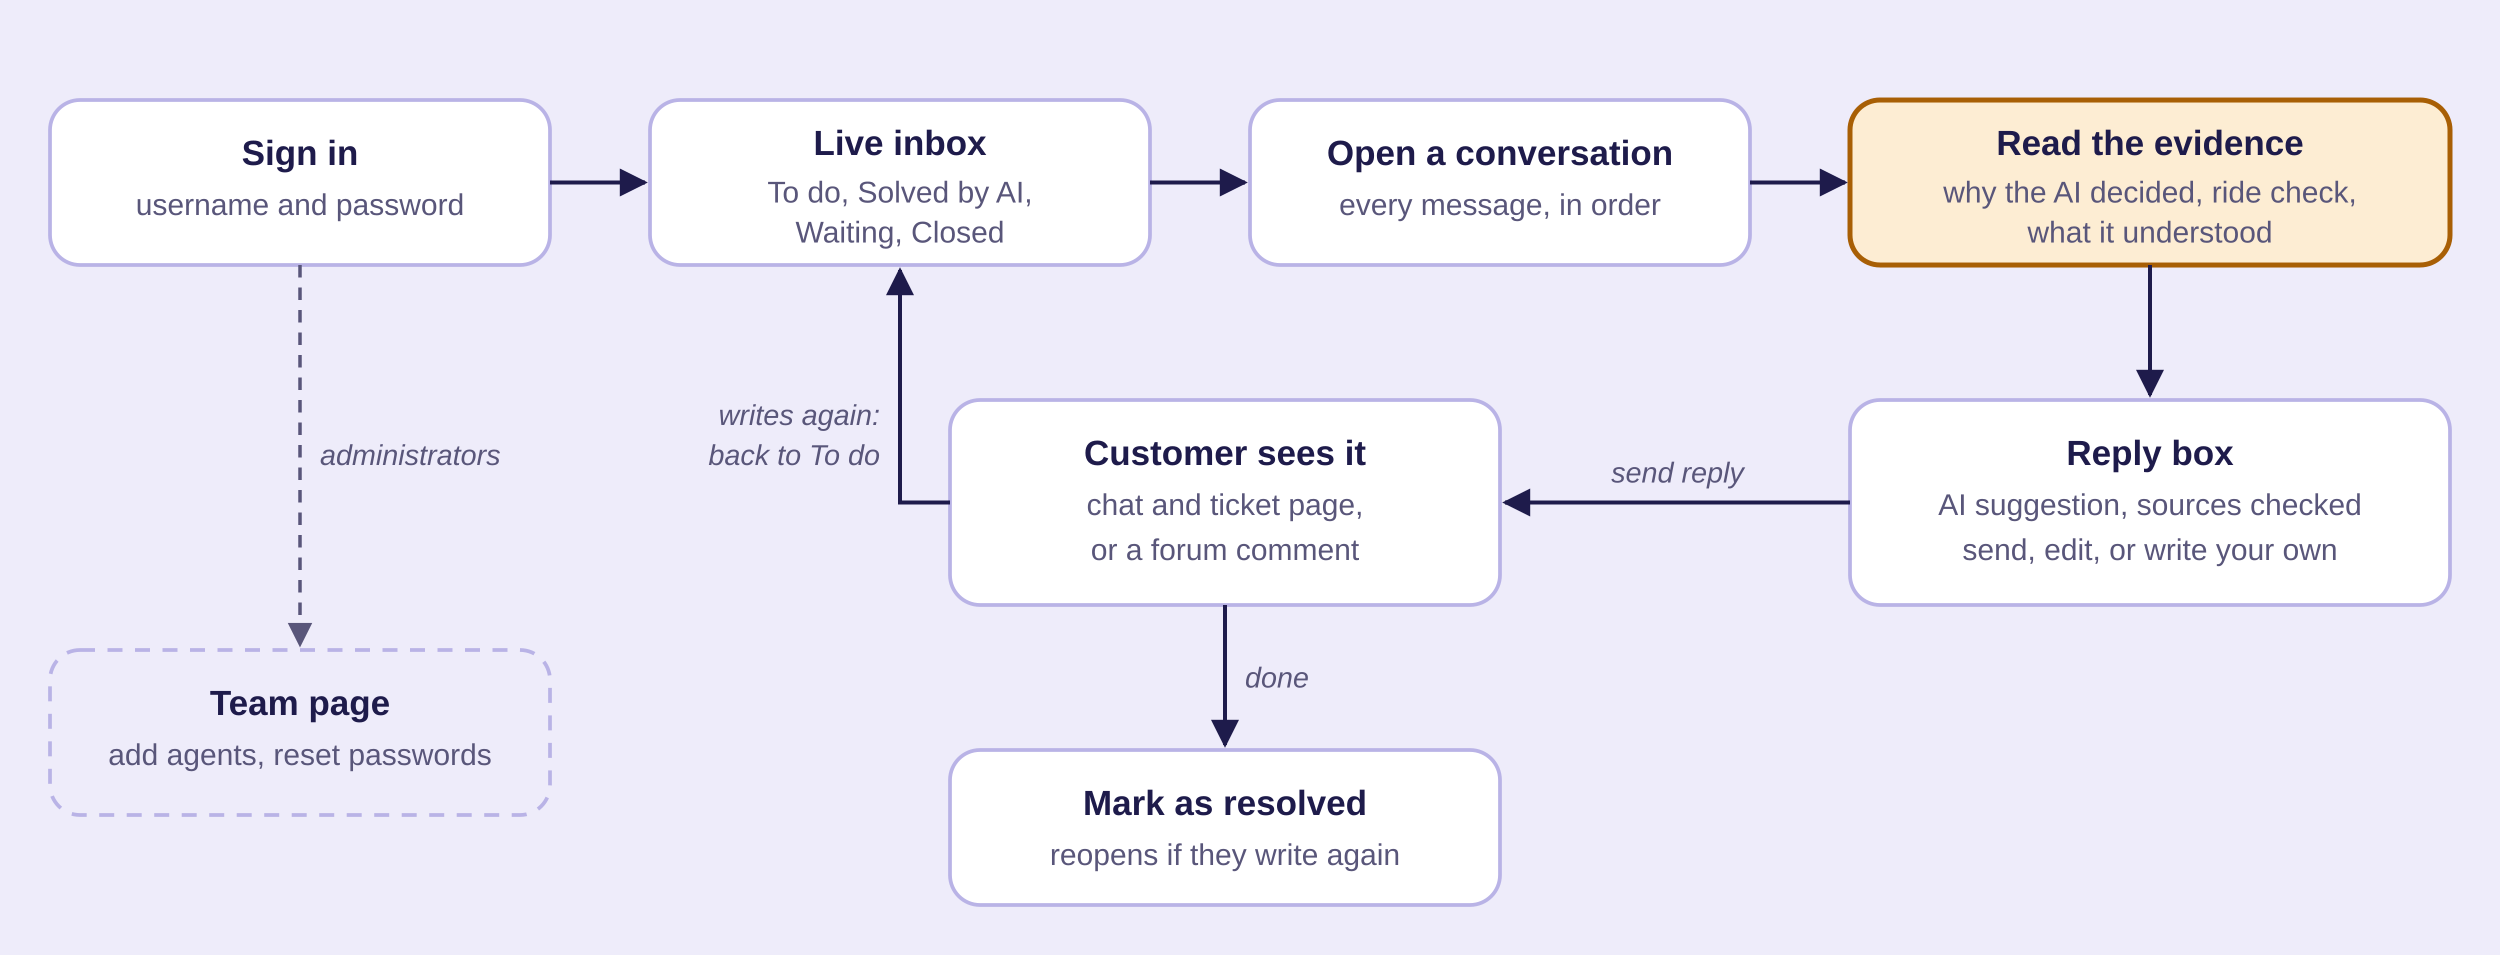
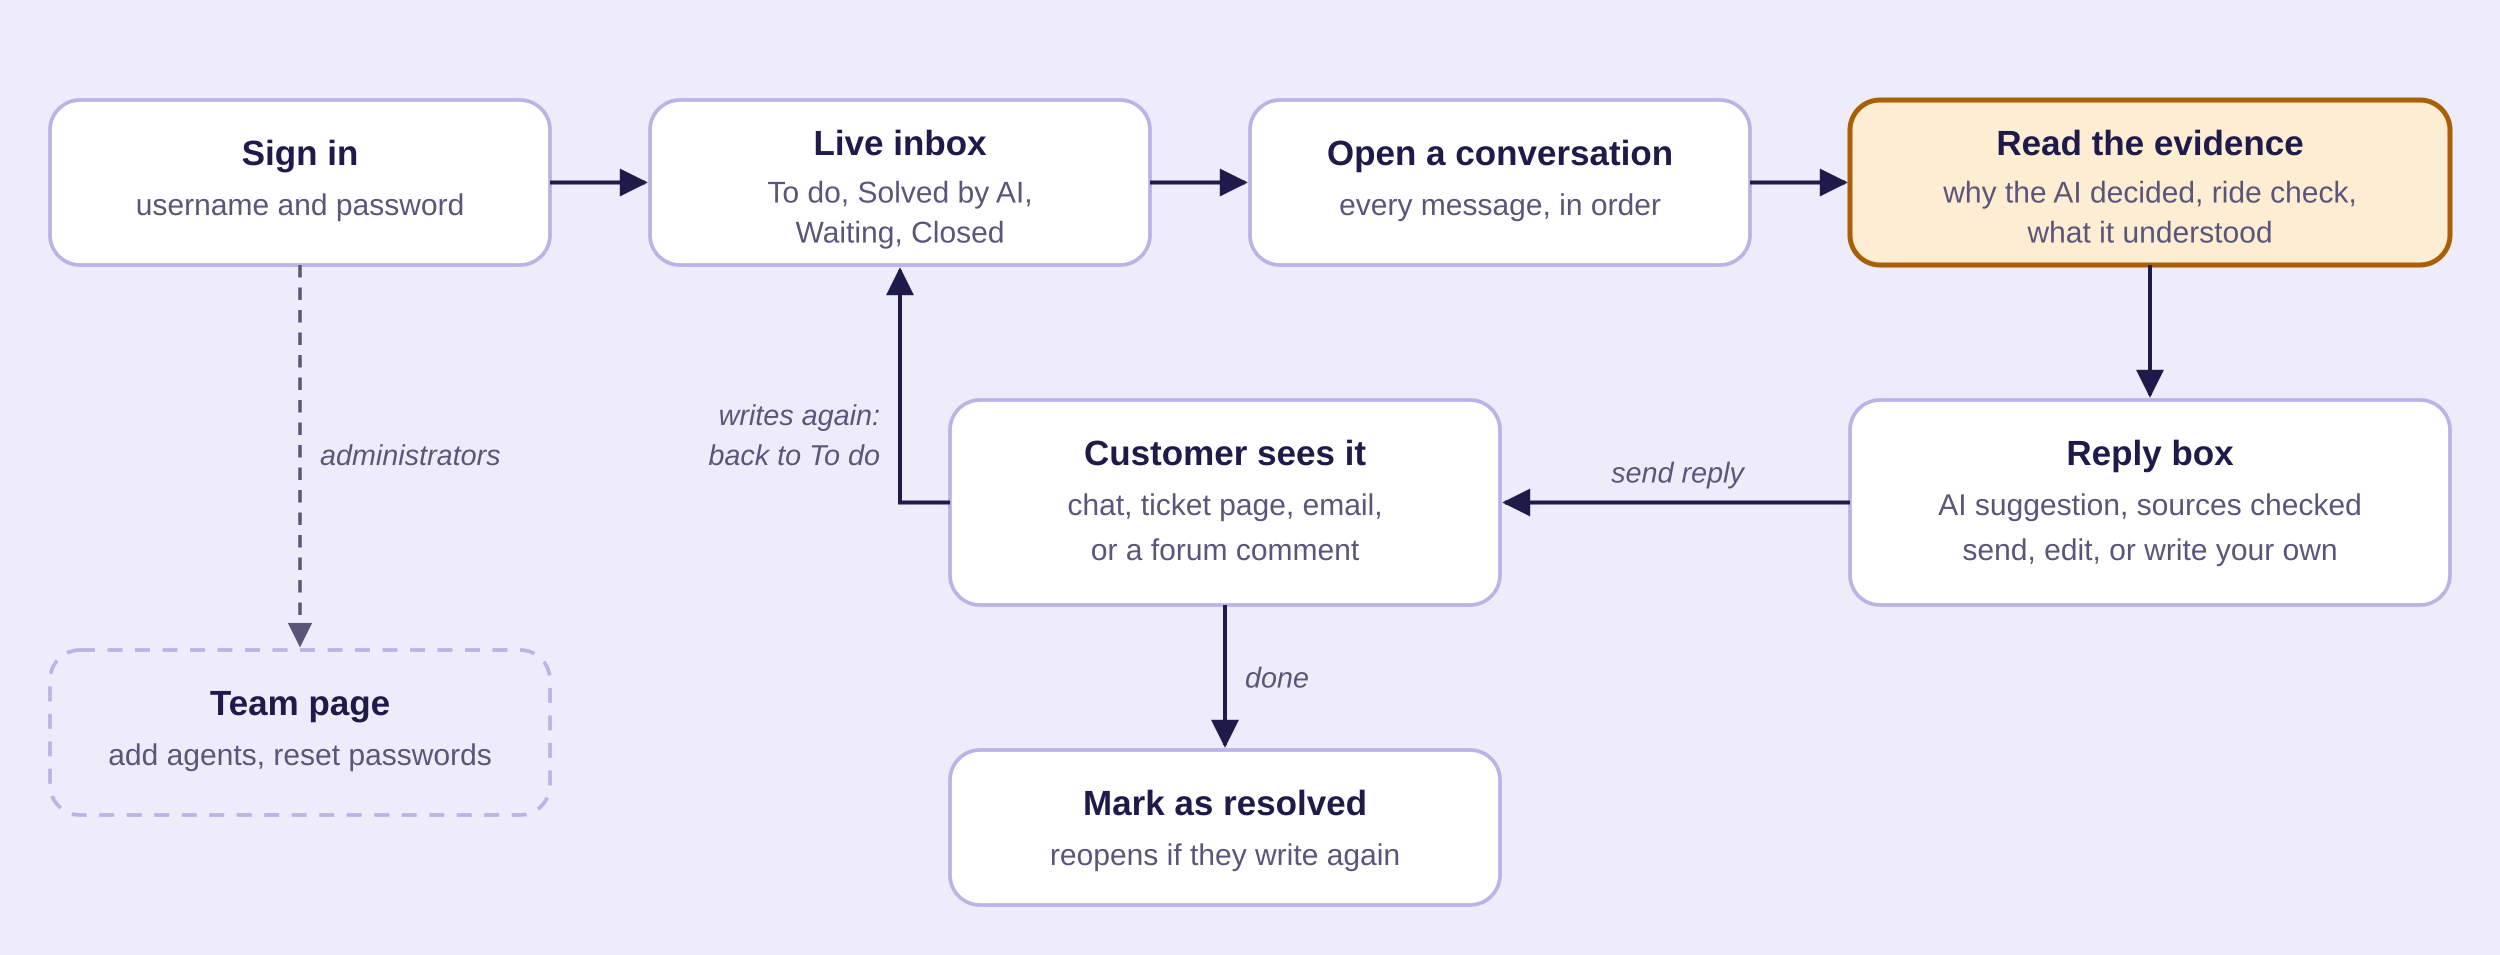
<svg xmlns="http://www.w3.org/2000/svg" width="1000" height="382" viewBox="0 0 1000 382" role="img" aria-label="An agent signs in, sees the live inbox, opens a conversation and reads the evidence: why the AI decided, the ride check and the analysis. In the reply box the agent sends the AI suggestion, edits it or writes their own. The customer sees the reply; the agent can mark the conversation as resolved. If the customer writes again, it returns to the inbox's To do list. Administrators also manage the team.">
  <style>/* Diagram vocabulary (classes, so both themes come from the tokens). */
.b { fill: #ffffff; stroke: #b9b3e6; stroke-width: 1.5; }
.key { fill: #fdedd3; stroke: #a85f05; stroke-width: 2; }
.group { fill: none; stroke: #b9b3e6; stroke-width: 1.5; stroke-dasharray: 6 5; }
.frame { fill: #eeecfa; stroke: #b9b3e6; stroke-width: 1.5; }
.t { fill: #1e1b4b; font-size: 14px; font-weight: 600; }
.d { fill: #59567a; font-size: 12px; }
.lbl { fill: #59567a; font-size: 11.5px; font-style: italic; }
.h { fill: #1e1b4b; font-size: 13px; font-weight: 600; letter-spacing: 0.04em; }
.w { fill: none; stroke: #1e1b4b; stroke-width: 1.6; }
.wk { fill: none; stroke: #a85f05; stroke-width: 2; }
.wd { fill: none; stroke: #59567a; stroke-width: 1.4; stroke-dasharray: 5 4; }
.ah { fill: #1e1b4b; }
.ahk { fill: #a85f05; }
.ahd { fill: #59567a; }
 text { font-family: "IBM Plex Sans", "Segoe UI", Arial, sans-serif; }</style>
  <rect width="100%" height="100%" fill="#eeecfa" />
  <defs>
    <marker id="a3" viewBox="0 0 10 10" refX="9" refY="5" markerWidth="7" markerHeight="7" orient="auto-start-reverse">
      <path class="ah" d="M0 0L10 5L0 10z" />
    </marker>
    <marker id="a3d" viewBox="0 0 10 10" refX="9" refY="5" markerWidth="7" markerHeight="7" orient="auto-start-reverse">
      <path class="ahd" d="M0 0L10 5L0 10z" />
    </marker>
  </defs>
  <rect class="b" x="20" y="40" width="200" height="66" rx="12" />
  <text class="t" x="120" y="66" text-anchor="middle">Sign in</text>
  <text class="d" x="120" y="86" text-anchor="middle">username and password</text>
  <rect class="b" x="260" y="40" width="200" height="66" rx="12" />
  <text class="t" x="360" y="62" text-anchor="middle">Live inbox</text>
  <text class="d" x="360" y="81" text-anchor="middle">To do, Solved by AI,</text>
  <text class="d" x="360" y="97" text-anchor="middle">Waiting, Closed</text>
  <rect class="b" x="500" y="40" width="200" height="66" rx="12" />
  <text class="t" x="600" y="66" text-anchor="middle">Open a conversation</text>
  <text class="d" x="600" y="86" text-anchor="middle">every message, in order</text>
  <rect class="key" x="740" y="40" width="240" height="66" rx="12" />
  <text class="t" x="860" y="62" text-anchor="middle">Read the evidence</text>
  <text class="d" x="860" y="81" text-anchor="middle">why the AI decided, ride check,</text>
  <text class="d" x="860" y="97" text-anchor="middle">what it understood</text>
  <path class="w" d="M220 73H258" marker-end="url(#a3)" />
  <path class="w" d="M460 73H498" marker-end="url(#a3)" />
  <path class="w" d="M700 73H738" marker-end="url(#a3)" />
  <path class="w" d="M860 106V158" marker-end="url(#a3)" />
  <rect class="b" x="740" y="160" width="240" height="82" rx="12" />
  <text class="t" x="860" y="186" text-anchor="middle">Reply box</text>
  <text class="d" x="860" y="206" text-anchor="middle">AI suggestion, sources checked</text>
  <text class="d" x="860" y="224" text-anchor="middle">send, edit, or write your own</text>
  <path class="w" d="M740 201H602" marker-end="url(#a3)" />
  <text class="lbl" x="671" y="193" text-anchor="middle">send reply</text>
  <rect class="b" x="380" y="160" width="220" height="82" rx="12" />
  <text class="t" x="490" y="186" text-anchor="middle">Customer sees it</text>
-   <text class="d" x="490" y="206" text-anchor="middle">chat and ticket page,</text>
+   <text class="d" x="490" y="206" text-anchor="middle">chat, ticket page, email,</text>
  <text class="d" x="490" y="224" text-anchor="middle">or a forum comment</text>
  <path class="w" d="M380 201H360V108" marker-end="url(#a3)" />
  <text class="lbl" x="352" y="170" text-anchor="end">writes again:</text>
  <text class="lbl" x="352" y="186" text-anchor="end">back to To do</text>
  <path class="w" d="M490 242V298" marker-end="url(#a3)" />
  <text class="lbl" x="498" y="275">done</text>
  <rect class="b" x="380" y="300" width="220" height="62" rx="12" />
  <text class="t" x="490" y="326" text-anchor="middle">Mark as resolved</text>
  <text class="d" x="490" y="346" text-anchor="middle">reopens if they write again</text>
  <path class="wd" d="M120 106V258" marker-end="url(#a3d)" />
  <text class="lbl" x="128" y="186">administrators</text>
  <rect class="group" x="20" y="260" width="200" height="66" rx="12" />
  <text class="t" x="120" y="286" text-anchor="middle">Team page</text>
  <text class="d" x="120" y="306" text-anchor="middle">add agents, reset passwords</text>
</svg>
